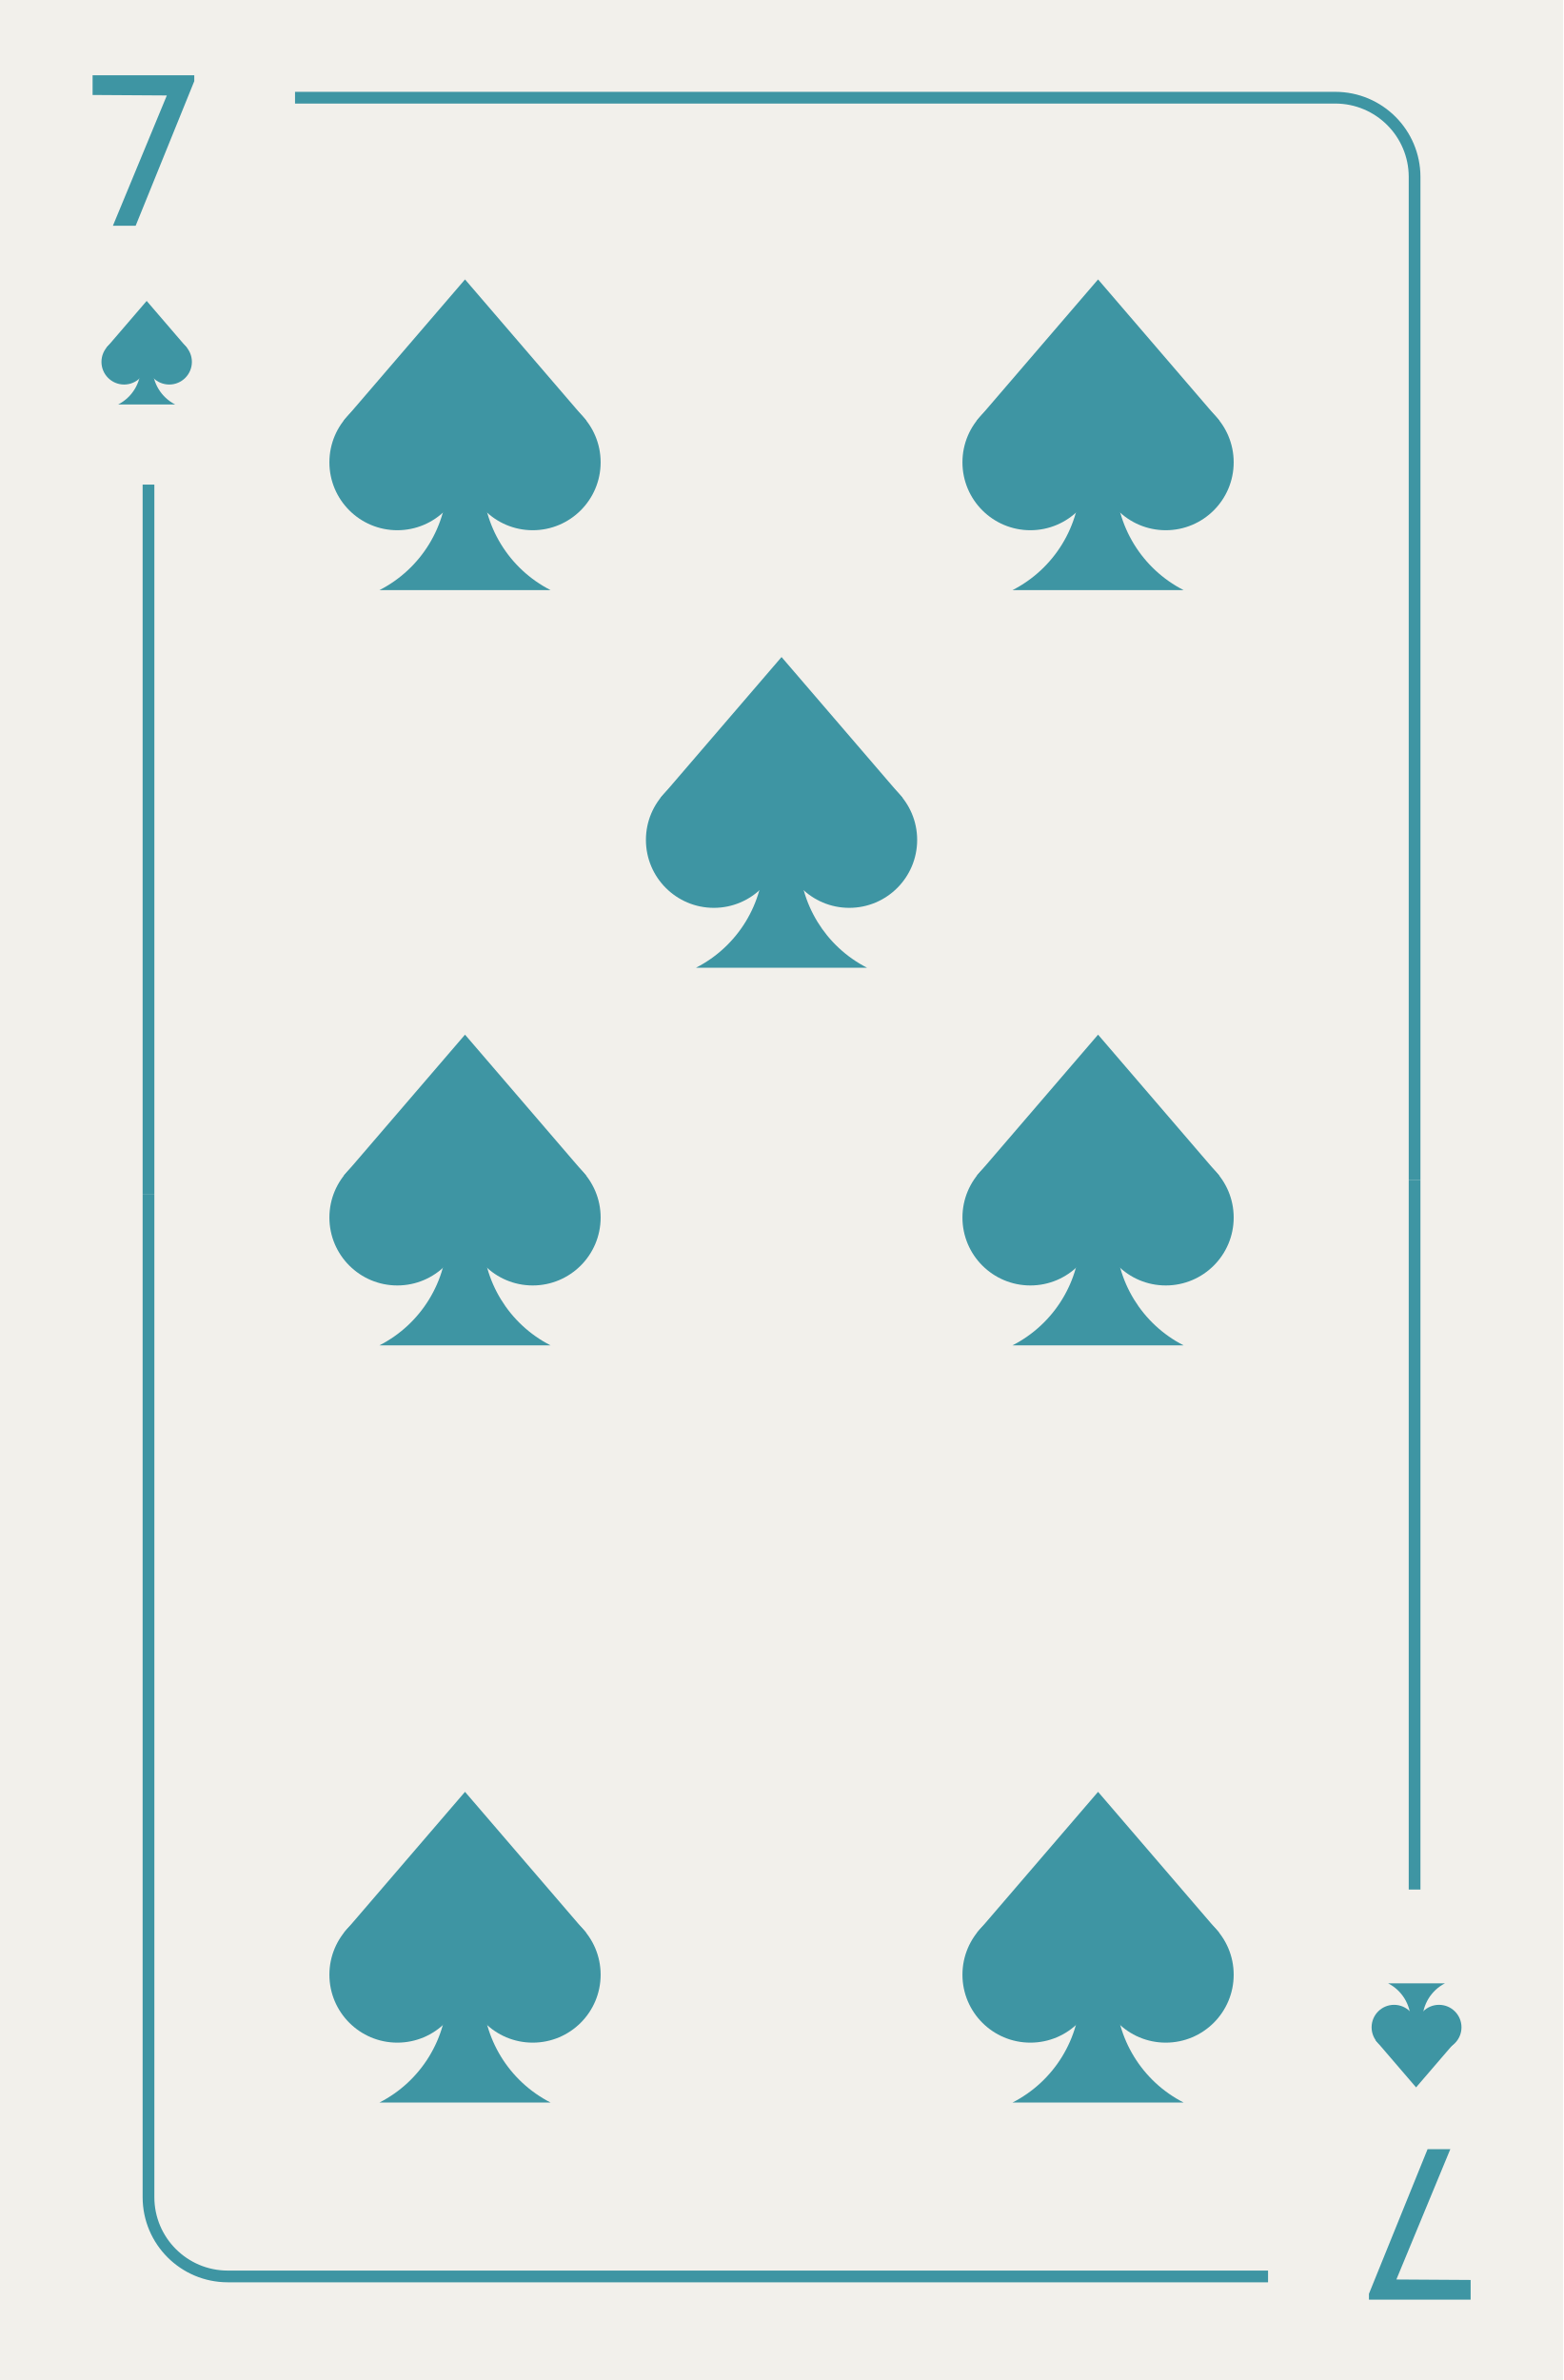
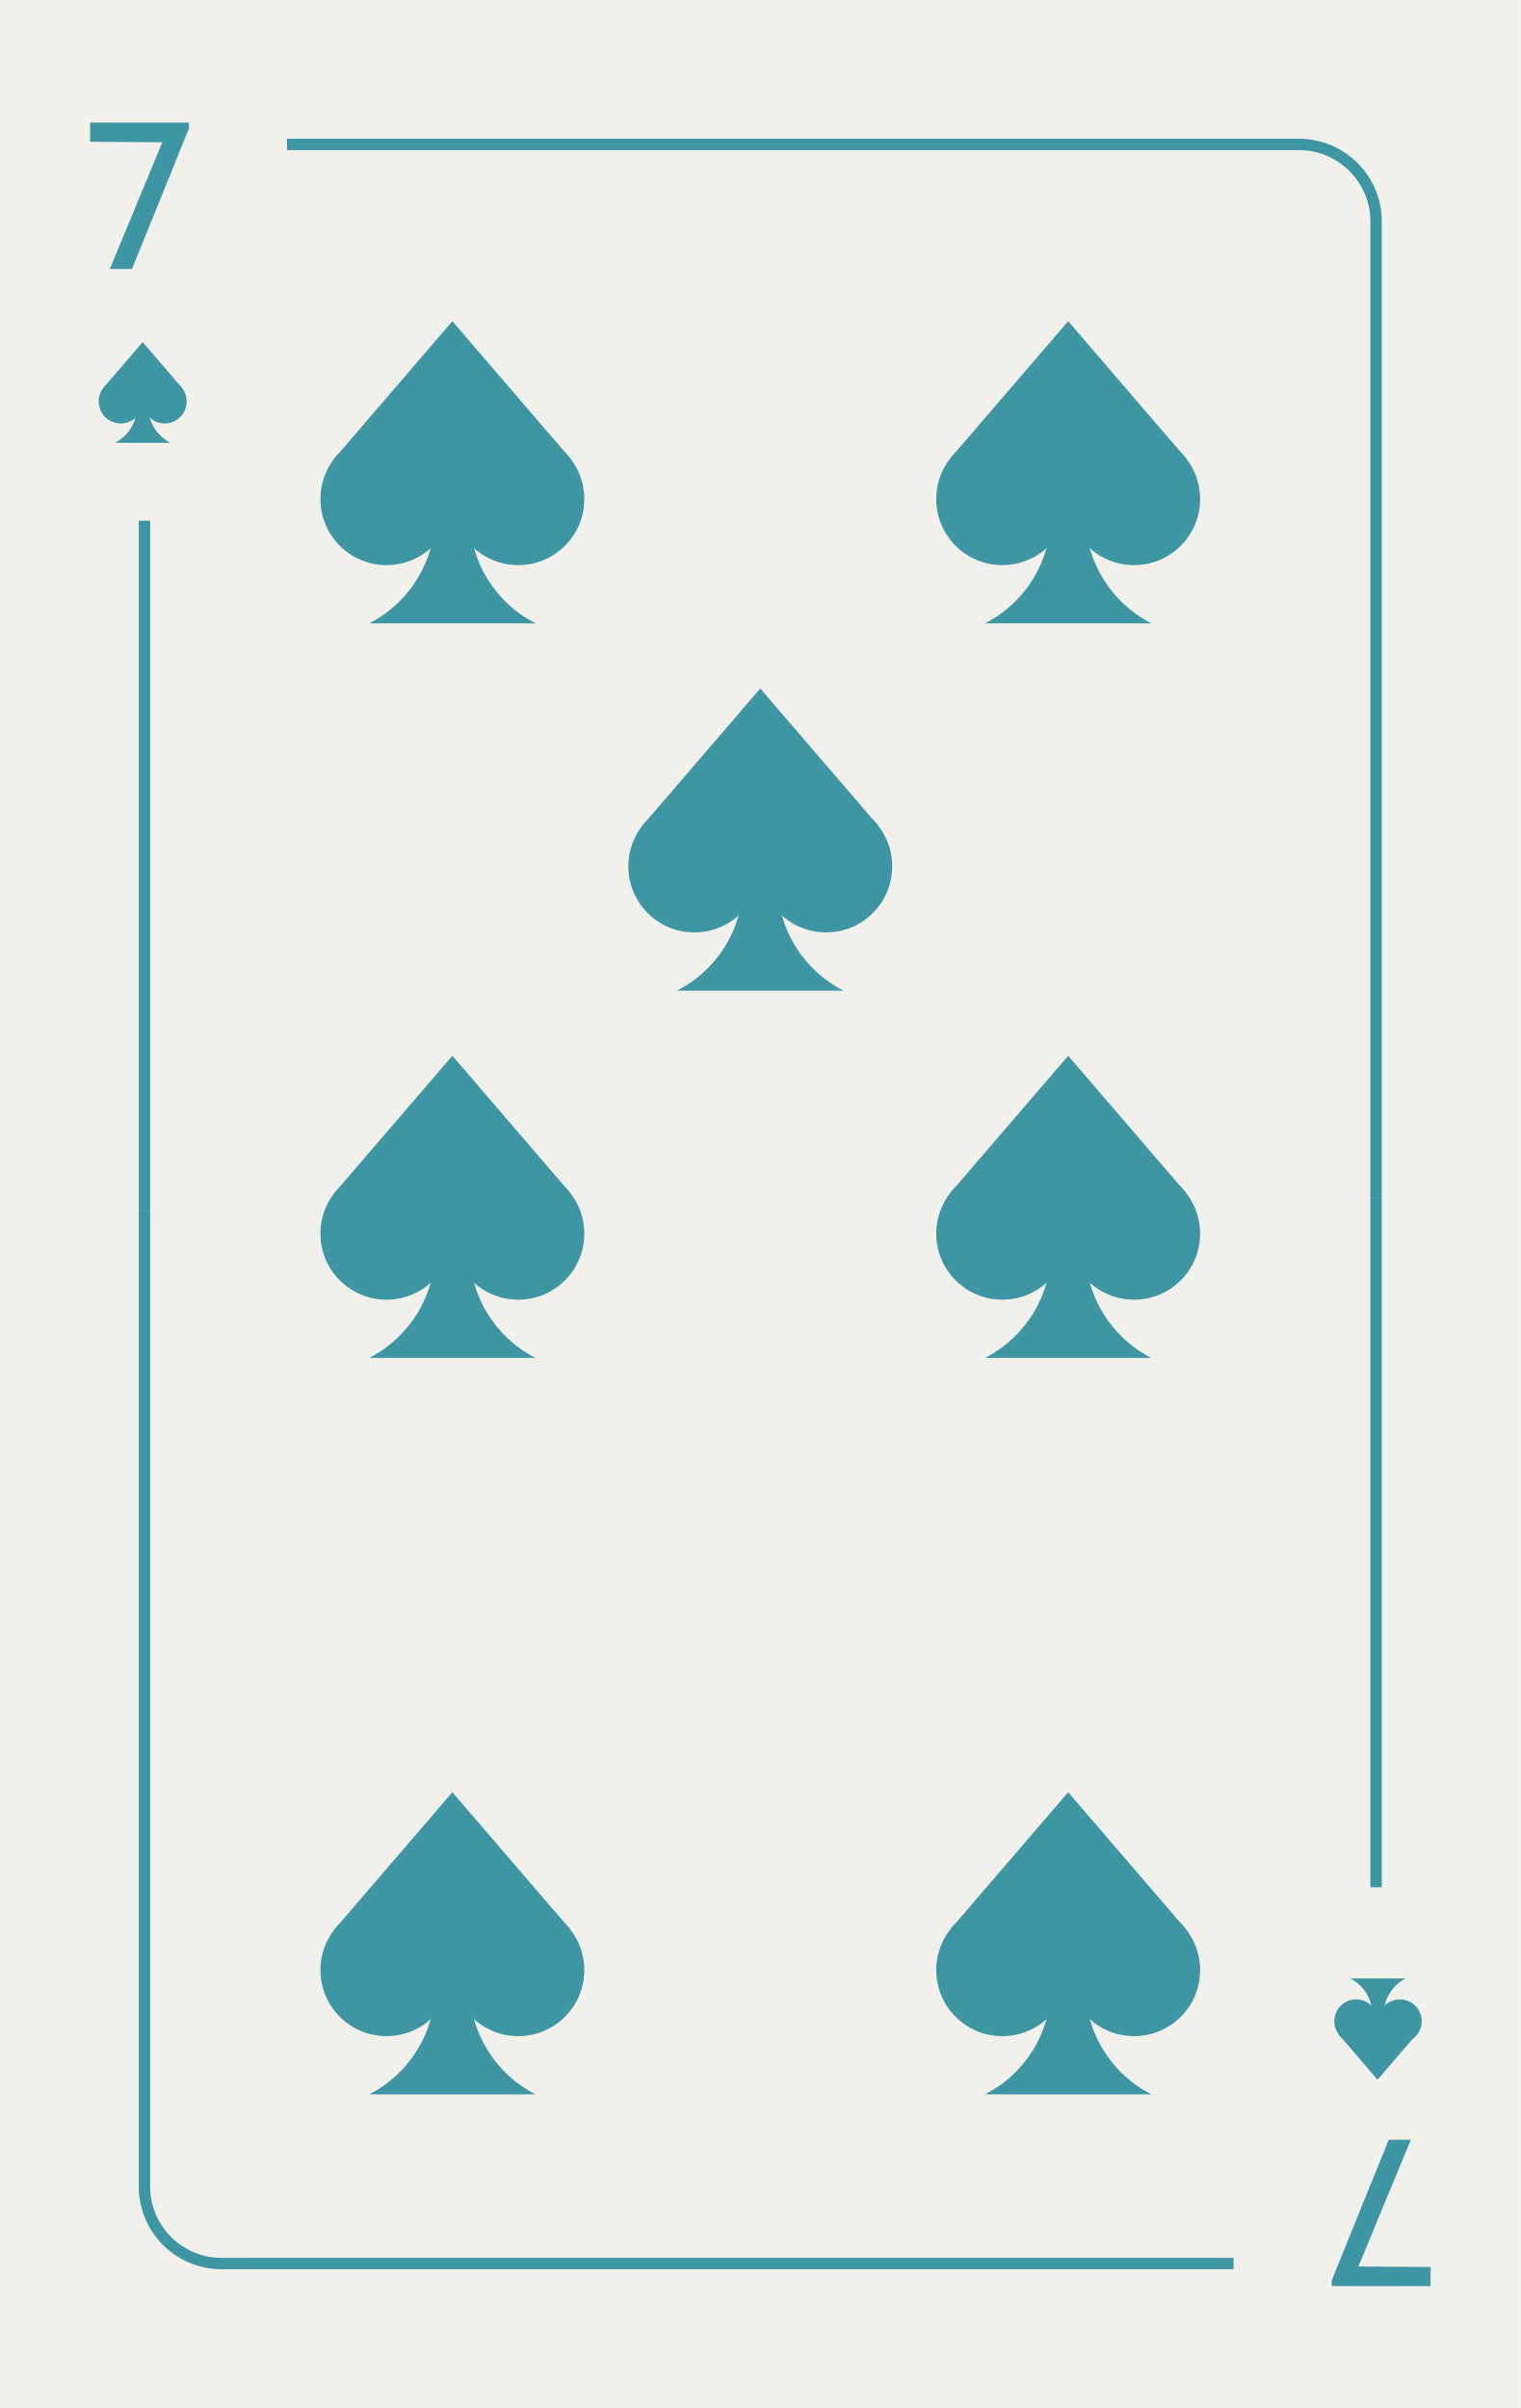
- <svg xmlns="http://www.w3.org/2000/svg" viewBox="0 0 800 1218">
+ <svg xmlns="http://www.w3.org/2000/svg" viewBox="0 0 800 1267">
  <defs>
    <style>.cls-1{fill:#f2f0eb;}.cls-2{fill:#3e95a3;}</style>
  </defs>
  <g id="Layer_2" data-name="Layer 2">
-     <rect class="cls-1" width="800" height="1218" />
+     <rect class="cls-1" width="800" height="1267" />
  </g>
  <g id="Layer_1" data-name="Layer 1">
-     <polygon class="cls-2" points="95.75 178.07 75.07 184.66 54.39 178.07 75.07 154 95.75 178.07" />
-     <circle class="cls-2" cx="63.52" cy="185.2" r="11.59" />
-     <circle class="cls-2" cx="86.62" cy="185.2" r="11.59" />
-     <path class="cls-2" d="M89.66,207H60.47a21.27,21.27,0,0,0,11.59-18.94V179h6v9.06A21.28,21.28,0,0,0,89.66,207Z" />
-     <polygon class="cls-2" points="300.05 215.21 238 234.98 175.95 215.21 238 143 300.05 215.21" />
-     <circle class="cls-2" cx="203.35" cy="236.59" r="34.76" />
-     <circle class="cls-2" cx="272.65" cy="236.59" r="34.76" />
-     <path class="cls-2" d="M281.79,302H194.21A63.84,63.84,0,0,0,229,245.17V218H247v27.17A63.84,63.84,0,0,0,281.79,302Z" />
-     <polygon class="cls-2" points="624.04 215.21 562 234.98 499.95 215.21 562 143 624.04 215.21" />
-     <circle class="cls-2" cx="527.35" cy="236.59" r="34.76" />
-     <circle class="cls-2" cx="596.65" cy="236.59" r="34.76" />
-     <path class="cls-2" d="M605.79,302H518.21A63.84,63.84,0,0,0,553,245.17V218H571v27.17A63.84,63.84,0,0,0,605.79,302Z" />
-     <polygon class="cls-2" points="462.05 408.45 400 428.23 337.95 408.45 400 336.25 462.05 408.45" />
-     <circle class="cls-2" cx="365.35" cy="429.84" r="34.76" />
-     <circle class="cls-2" cx="434.65" cy="429.84" r="34.76" />
-     <path class="cls-2" d="M443.79,495.25H356.21A63.84,63.84,0,0,0,391,438.42V411.25H409v27.17a63.84,63.84,0,0,0,34.76,56.83Z" />
-     <polygon class="cls-2" points="300.05 601.71 238 621.48 175.95 601.71 238 529.5 300.05 601.71" />
-     <circle class="cls-2" cx="203.35" cy="623.09" r="34.76" />
-     <circle class="cls-2" cx="272.65" cy="623.09" r="34.76" />
-     <path class="cls-2" d="M281.79,688.5H194.21A63.84,63.84,0,0,0,229,631.67V604.5H247v27.17a63.84,63.84,0,0,0,34.76,56.83Z" />
-     <polygon class="cls-2" points="624.04 601.71 562 621.48 499.95 601.71 562 529.5 624.04 601.71" />
-     <circle class="cls-2" cx="527.35" cy="623.09" r="34.76" />
-     <circle class="cls-2" cx="596.65" cy="623.09" r="34.76" />
-     <path class="cls-2" d="M605.79,688.5H518.21A63.84,63.84,0,0,0,553,631.67V604.5H571v27.17a63.84,63.84,0,0,0,34.76,56.83Z" />
-     <polygon class="cls-2" points="300.05 989.21 238 1008.98 175.95 989.21 238 917 300.05 989.21" />
-     <circle class="cls-2" cx="203.35" cy="1010.59" r="34.76" />
-     <circle class="cls-2" cx="272.65" cy="1010.59" r="34.76" />
-     <path class="cls-2" d="M281.79,1076H194.21A63.84,63.84,0,0,0,229,1019.17V992H247v27.17A63.84,63.84,0,0,0,281.79,1076Z" />
-     <polygon class="cls-2" points="624.04 989.21 562 1008.98 499.95 989.21 562 917 624.04 989.21" />
-     <circle class="cls-2" cx="527.35" cy="1010.59" r="34.76" />
-     <circle class="cls-2" cx="596.65" cy="1010.59" r="34.76" />
-     <path class="cls-2" d="M605.79,1076H518.21A63.84,63.84,0,0,0,553,1019.17V992H571v27.17A63.84,63.84,0,0,0,605.79,1076Z" />
-     <polygon class="cls-2" points="704.08 1044.18 724.76 1037.59 745.45 1044.18 724.76 1068.25 704.08 1044.18" />
-     <circle class="cls-2" cx="736.5" cy="1037.5" r="11.5" />
-     <circle class="cls-2" cx="713.5" cy="1037.5" r="11.5" />
-     <path class="cls-2" d="M710.45,1015h29.09A21.27,21.27,0,0,0,728,1033.91V1043h-6v-9.09A21.26,21.26,0,0,0,710.45,1015Z" />
-     <path class="cls-2" d="M85.39,48.85l-38-.24V38.53H99.43v3l-30,74H57.79Z" />
-     <rect class="cls-2" x="73" y="248" width="6" height="363" />
-     <path class="cls-2" d="M727,604h-6V90.54A37.58,37.58,0,0,0,683.46,53H151V47H683.46A43.59,43.59,0,0,1,727,90.54Z" />
-     <path class="cls-2" d="M714.68,1166.56l38,.24v10.08H700.64v-3l30-74h11.64Z" />
-     <rect class="cls-2" x="721" y="604" width="6" height="363" />
-     <path class="cls-2" d="M649,1168H116.54A43.59,43.59,0,0,1,73,1124.46V611h6v513.46A37.58,37.58,0,0,0,116.54,1162H649Z" />
+     <polygon class="cls-2" points="95.75 204.07 75.07 210.66 54.39 204.07 75.07 180 95.75 204.07" />
+     <circle class="cls-2" cx="63.52" cy="211.2" r="11.59" />
+     <circle class="cls-2" cx="86.62" cy="211.2" r="11.59" />
+     <path class="cls-2" d="M89.66,233H60.47a21.27,21.27,0,0,0,11.59-18.94V205h6v9.06A21.28,21.28,0,0,0,89.66,233Z" />
+     <polygon class="cls-2" points="300.05 241.21 238 260.98 175.95 241.21 238 169 300.05 241.21" />
+     <circle class="cls-2" cx="203.35" cy="262.59" r="34.76" />
+     <circle class="cls-2" cx="272.65" cy="262.59" r="34.76" />
+     <path class="cls-2" d="M281.79,328H194.21A63.84,63.84,0,0,0,229,271.17V244H247v27.17A63.84,63.84,0,0,0,281.79,328Z" />
+     <polygon class="cls-2" points="624.04 241.21 562 260.98 499.95 241.21 562 169 624.04 241.21" />
+     <circle class="cls-2" cx="527.35" cy="262.59" r="34.76" />
+     <circle class="cls-2" cx="596.65" cy="262.59" r="34.76" />
+     <path class="cls-2" d="M605.79,328H518.21A63.84,63.84,0,0,0,553,271.17V244H571v27.17A63.84,63.84,0,0,0,605.79,328Z" />
+     <polygon class="cls-2" points="462.05 434.45 400 454.23 337.95 434.45 400 362.25 462.05 434.45" />
+     <circle class="cls-2" cx="365.35" cy="455.84" r="34.76" />
+     <circle class="cls-2" cx="434.65" cy="455.84" r="34.76" />
+     <path class="cls-2" d="M443.79,521.25H356.21A63.84,63.84,0,0,0,391,464.42V437.25H409v27.17a63.84,63.84,0,0,0,34.76,56.83Z" />
+     <polygon class="cls-2" points="300.05 627.71 238 647.48 175.95 627.71 238 555.5 300.05 627.71" />
+     <circle class="cls-2" cx="203.35" cy="649.09" r="34.76" />
+     <circle class="cls-2" cx="272.65" cy="649.09" r="34.76" />
+     <path class="cls-2" d="M281.79,714.5H194.21A63.84,63.84,0,0,0,229,657.67V630.5H247v27.17a63.84,63.84,0,0,0,34.76,56.83Z" />
+     <polygon class="cls-2" points="624.04 627.71 562 647.48 499.95 627.71 562 555.5 624.04 627.71" />
+     <circle class="cls-2" cx="527.35" cy="649.09" r="34.76" />
+     <circle class="cls-2" cx="596.65" cy="649.09" r="34.76" />
+     <path class="cls-2" d="M605.79,714.5H518.21A63.84,63.84,0,0,0,553,657.67V630.5H571v27.17a63.84,63.84,0,0,0,34.76,56.83Z" />
+     <polygon class="cls-2" points="300.05 1015.21 238 1034.98 175.95 1015.21 238 943 300.05 1015.21" />
+     <circle class="cls-2" cx="203.35" cy="1036.59" r="34.76" />
+     <circle class="cls-2" cx="272.65" cy="1036.59" r="34.76" />
+     <path class="cls-2" d="M281.79,1102H194.21A63.84,63.84,0,0,0,229,1045.17V1018H247v27.17A63.84,63.84,0,0,0,281.79,1102Z" />
+     <polygon class="cls-2" points="624.04 1015.21 562 1034.98 499.95 1015.21 562 943 624.04 1015.21" />
+     <circle class="cls-2" cx="527.35" cy="1036.59" r="34.76" />
+     <circle class="cls-2" cx="596.65" cy="1036.59" r="34.76" />
+     <path class="cls-2" d="M605.79,1102H518.21A63.84,63.84,0,0,0,553,1045.17V1018H571v27.17A63.84,63.84,0,0,0,605.79,1102Z" />
+     <polygon class="cls-2" points="704.08 1070.18 724.76 1063.59 745.45 1070.18 724.76 1094.25 704.08 1070.18" />
+     <circle class="cls-2" cx="736.5" cy="1063.5" r="11.5" />
+     <circle class="cls-2" cx="713.5" cy="1063.5" r="11.5" />
+     <path class="cls-2" d="M710.45,1041h29.09A21.27,21.27,0,0,0,728,1059.91V1069h-6v-9.09A21.26,21.26,0,0,0,710.45,1041Z" />
+     <path class="cls-2" d="M85.39,74.85l-38-.24V64.53H99.43v3l-30,74H57.79Z" />
+     <rect class="cls-2" x="73" y="274" width="6" height="363" />
+     <path class="cls-2" d="M727,630h-6V116.54A37.58,37.58,0,0,0,683.46,79H151V73H683.46A43.59,43.59,0,0,1,727,116.54Z" />
+     <path class="cls-2" d="M714.68,1192.56l38,.24v10.08H700.64v-3l30-74h11.64Z" />
+     <rect class="cls-2" x="721" y="630" width="6" height="363" />
+     <path class="cls-2" d="M649,1194H116.54A43.59,43.59,0,0,1,73,1150.46V637h6v513.46A37.58,37.58,0,0,0,116.54,1188H649Z" />
  </g>
</svg>
